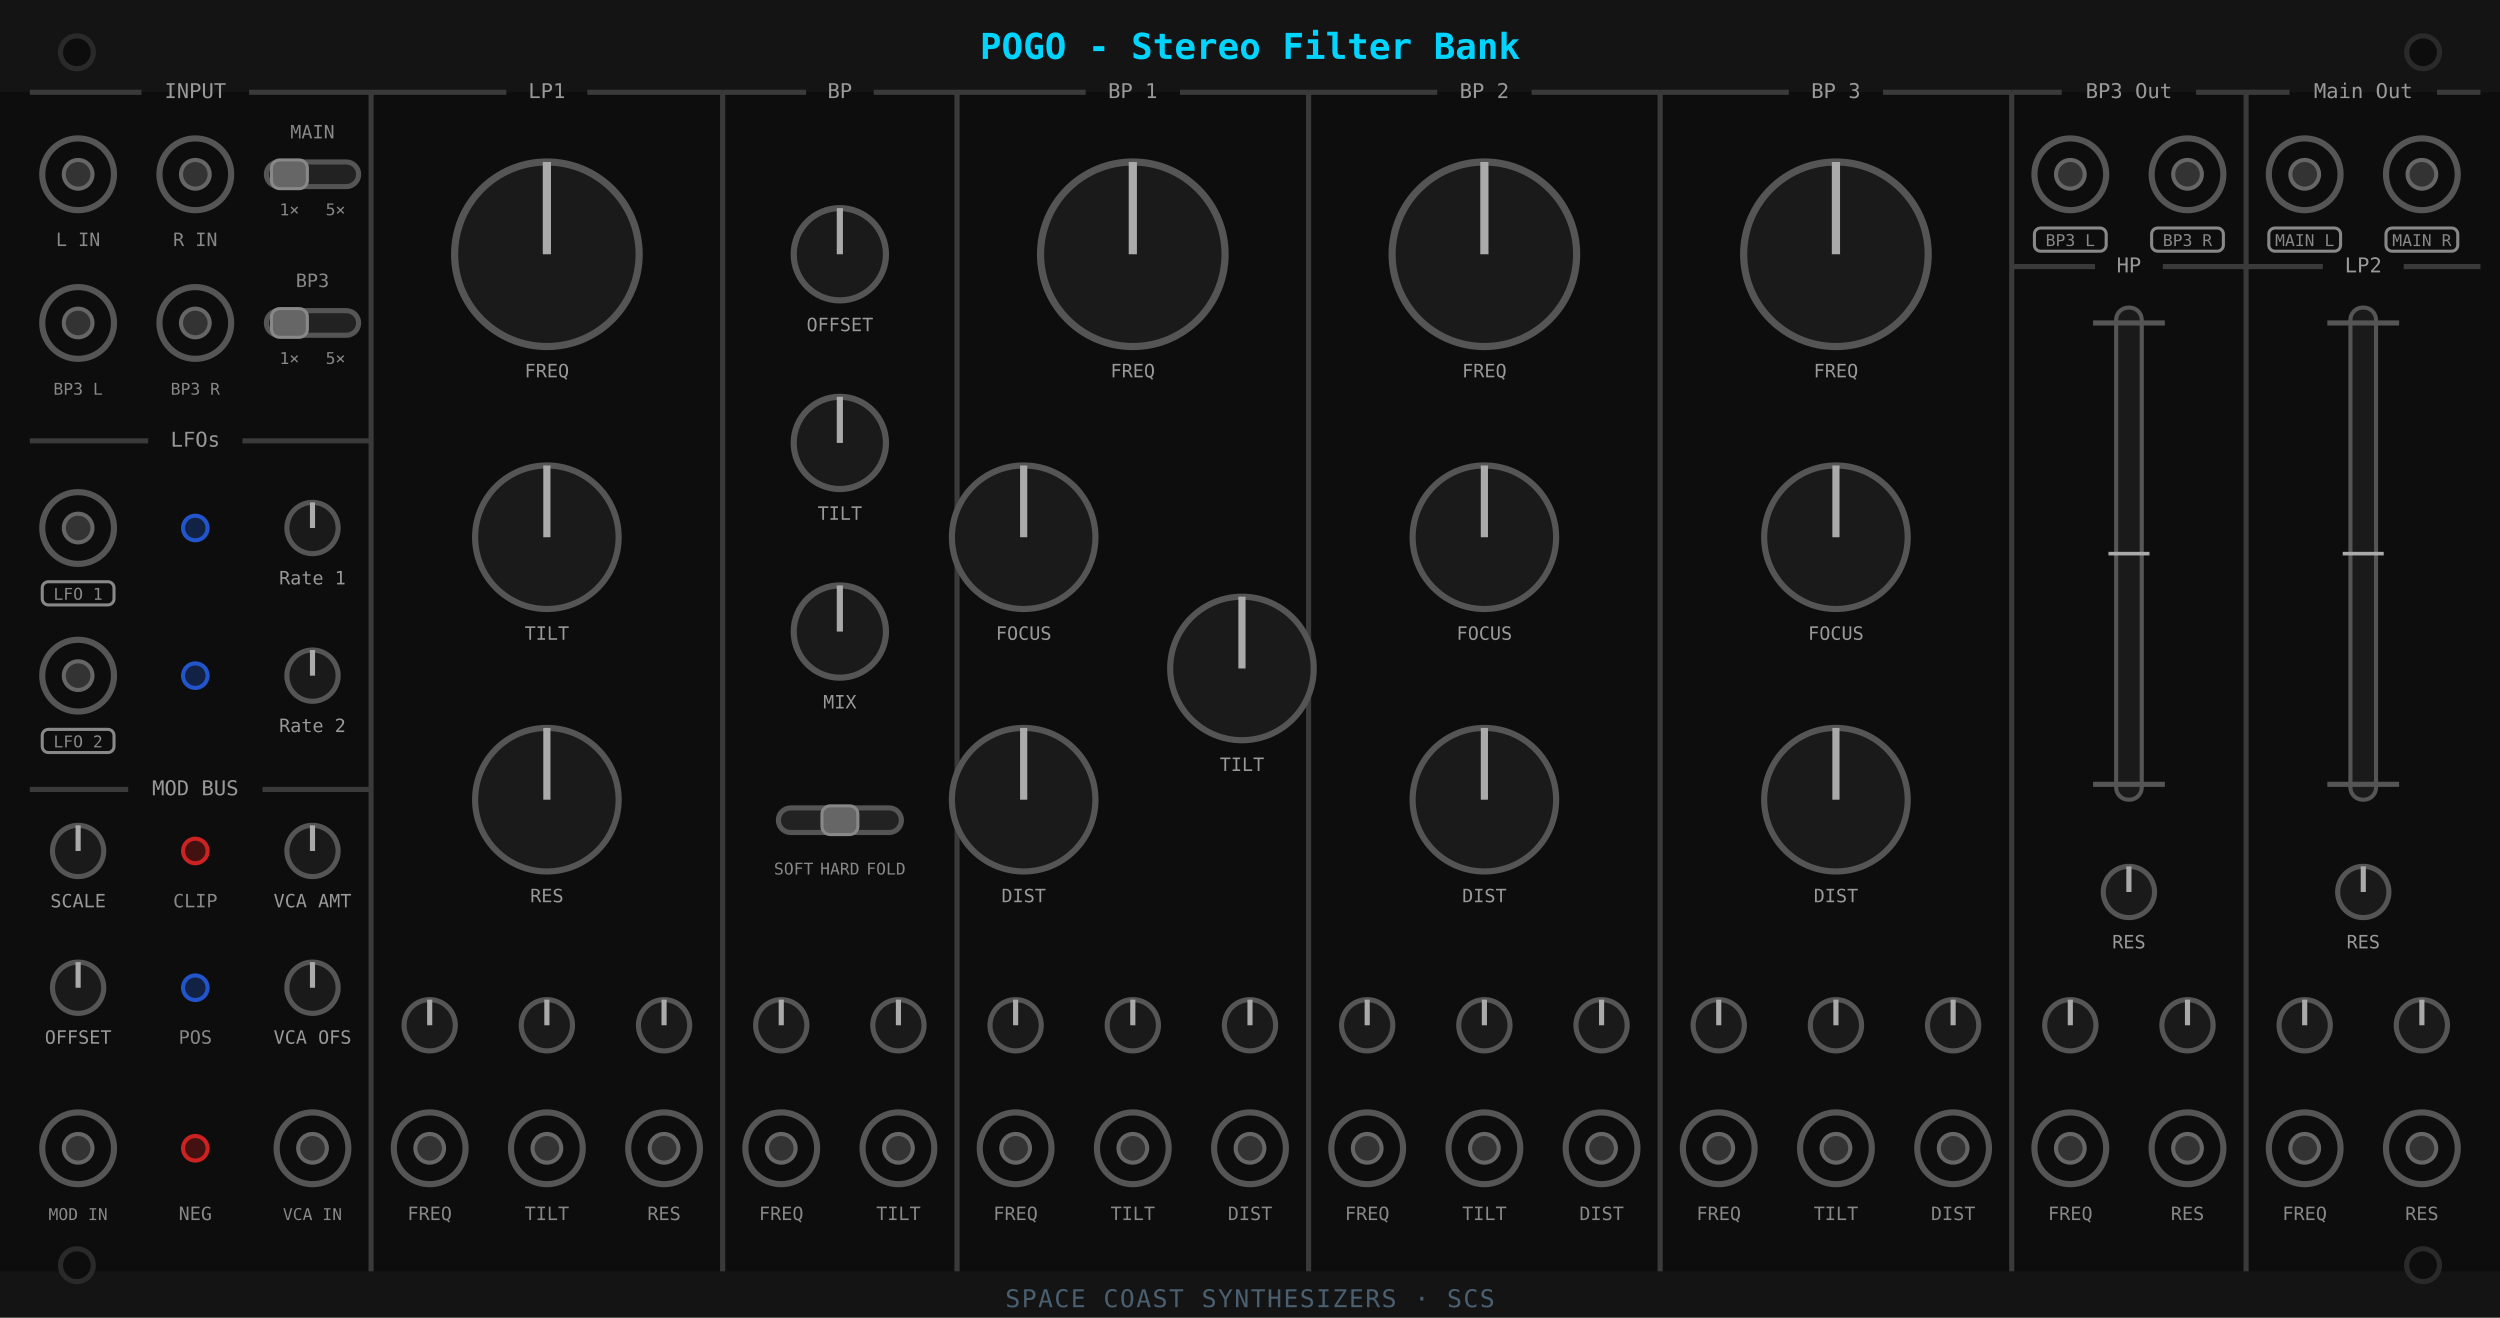
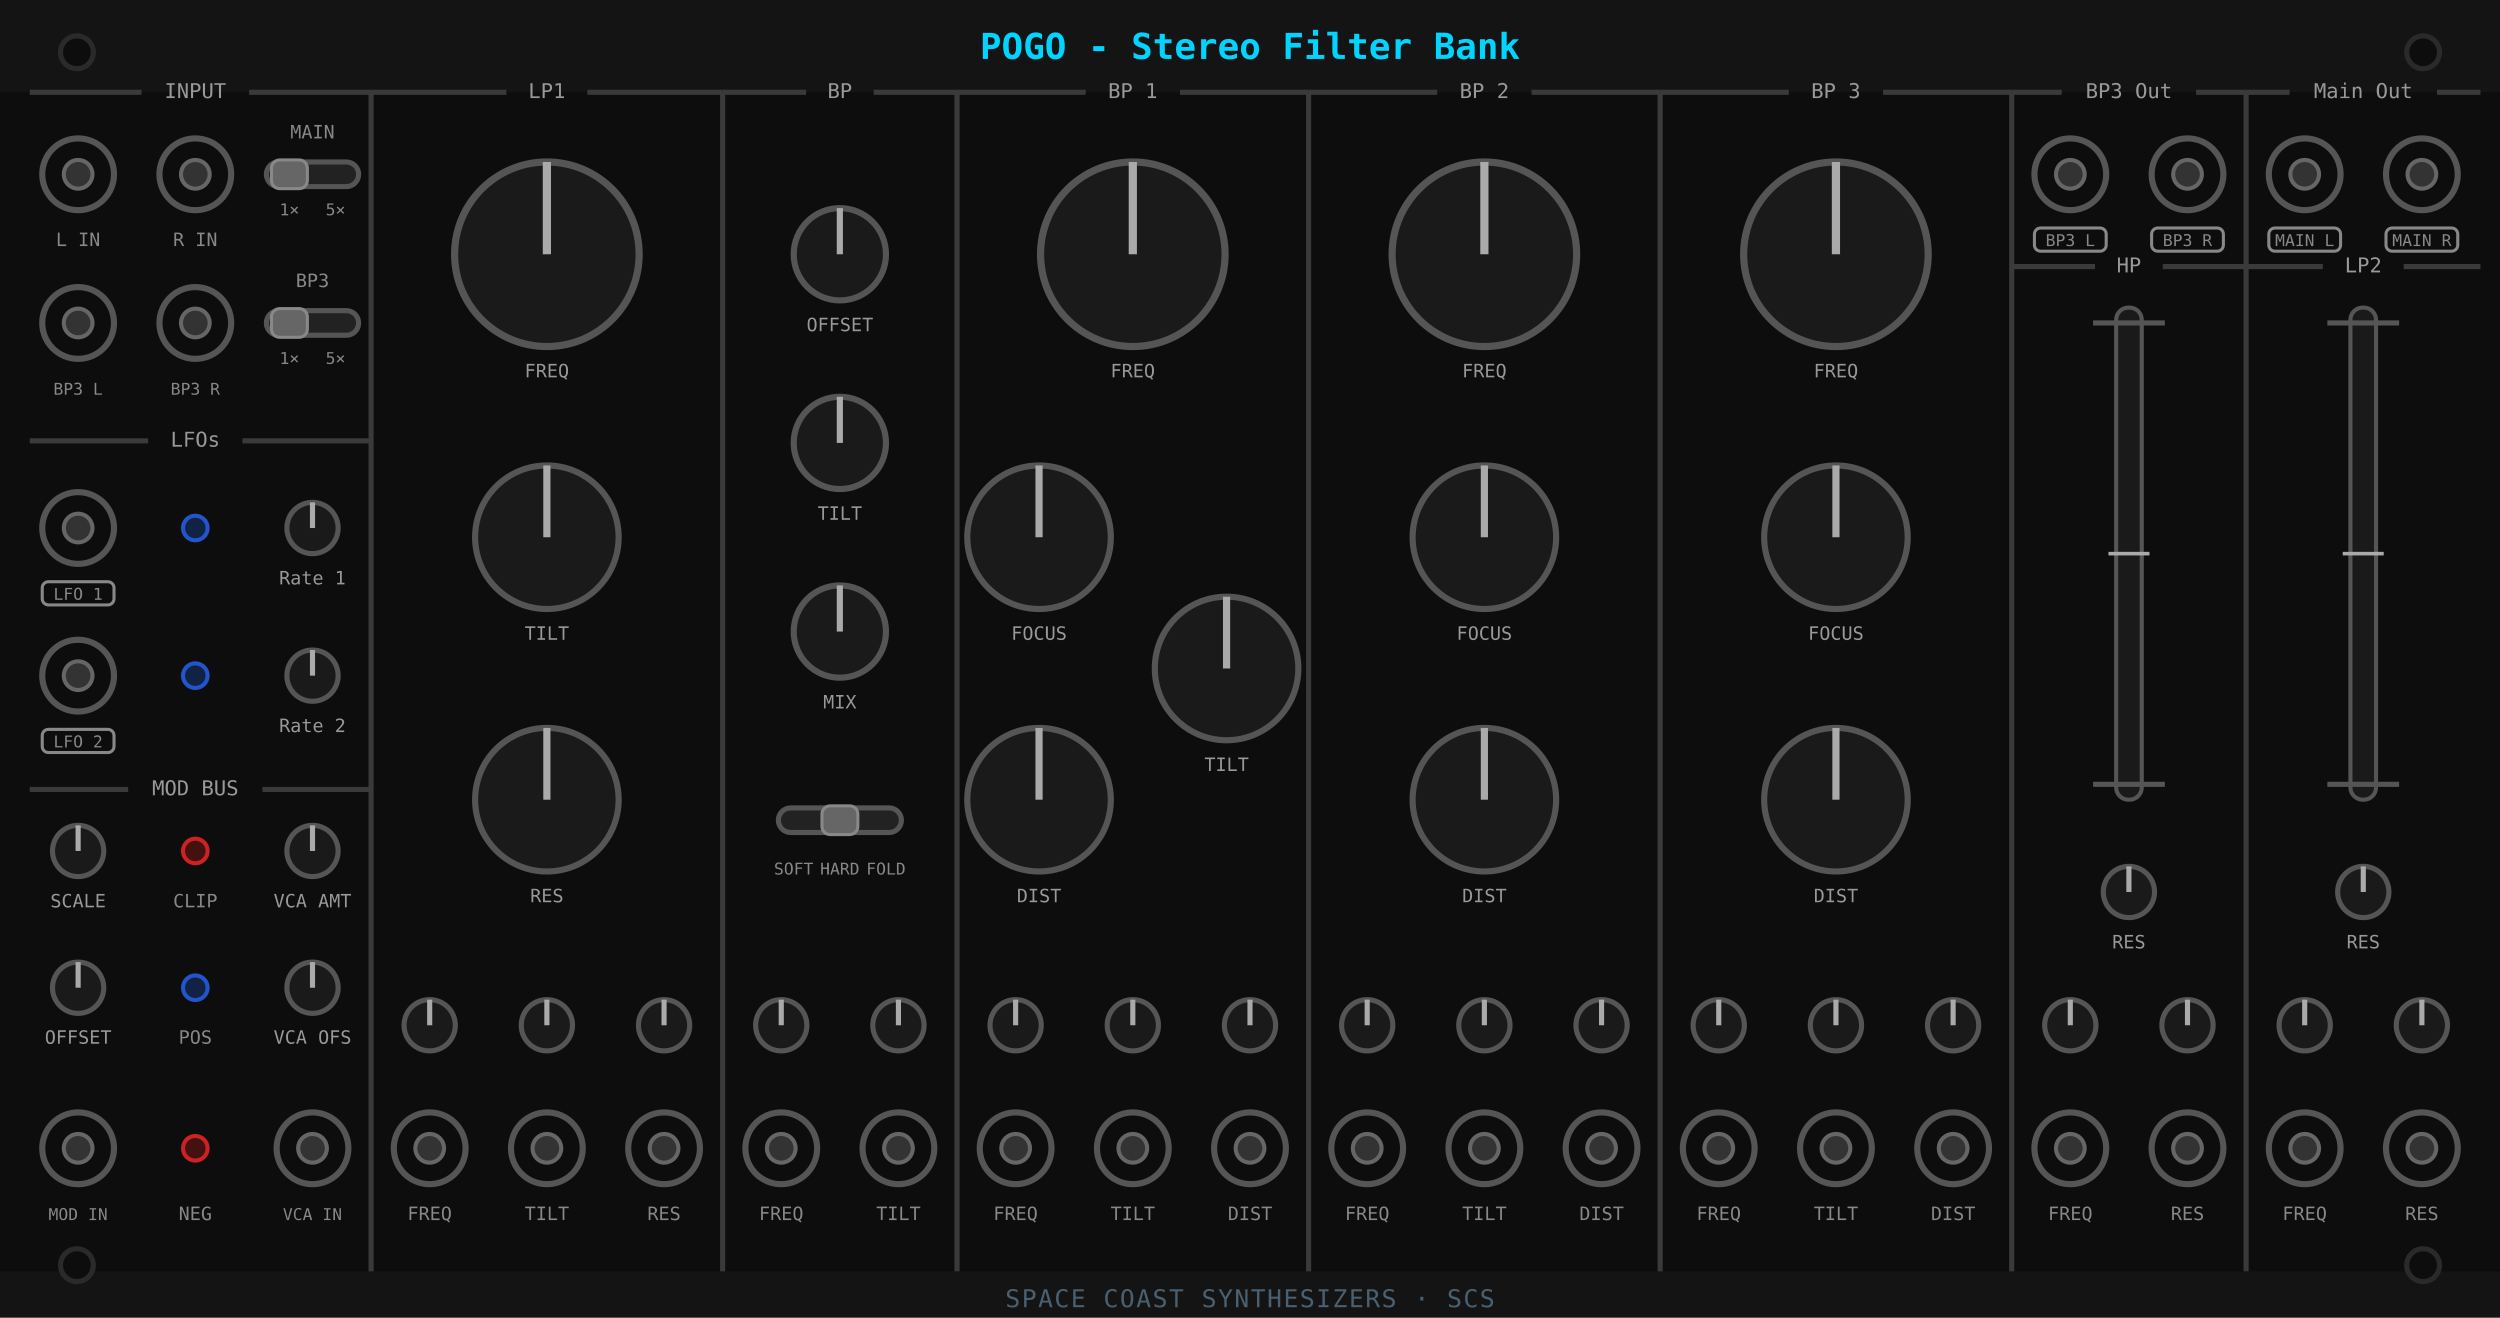
<svg xmlns="http://www.w3.org/2000/svg" width="243.84mm" height="128.5mm" viewBox="0 0 243.84 128.5">
  <rect x="0" y="0" width="243.84" height="128.5" fill="#0d0d0d" />
  <rect x="0" y="0" width="243.84" height="9.0" fill="#141414" />
  <rect x="0" y="124.0" width="243.84" height="4.5" fill="#141414" />
  <circle cx="7.5" cy="5.1" r="1.6" fill="#0d0d0d" stroke="#2a2a2a" stroke-width="0.5" />
  <circle cx="236.34" cy="5.1" r="1.6" fill="#0d0d0d" stroke="#2a2a2a" stroke-width="0.5" />
  <circle cx="7.5" cy="123.4" r="1.6" fill="#0d0d0d" stroke="#2a2a2a" stroke-width="0.5" />
  <circle cx="236.34" cy="123.4" r="1.6" fill="#0d0d0d" stroke="#2a2a2a" stroke-width="0.5" />
  <text x="121.92" y="5.75" fill="#00d4ff" font-family="monospace" font-size="3.5" font-weight="bold" text-anchor="middle">POGO - Stereo Filter Bank</text>
  <text x="121.92" y="127.5" fill="#4a6070" font-family="monospace" font-size="2.4" text-anchor="middle" letter-spacing="0.15">SPACE COAST SYNTHESIZERS  ·  SCS</text>
  <line x1="36.195" y1="9.0" x2="36.195" y2="124.0" stroke="#3a3a3a" stroke-width="0.5" />
  <line x1="70.485" y1="9.0" x2="70.485" y2="124.0" stroke="#3a3a3a" stroke-width="0.5" />
  <line x1="93.345" y1="9.0" x2="93.345" y2="124.0" stroke="#3a3a3a" stroke-width="0.5" />
  <line x1="127.635" y1="9.0" x2="127.635" y2="124.0" stroke="#3a3a3a" stroke-width="0.5" />
  <line x1="161.925" y1="9.0" x2="161.925" y2="124.0" stroke="#3a3a3a" stroke-width="0.5" />
  <line x1="196.215" y1="9.0" x2="196.215" y2="124.0" stroke="#3a3a3a" stroke-width="0.5" />
  <line x1="219.075" y1="9.0" x2="219.075" y2="124.0" stroke="#3a3a3a" stroke-width="0.5" />
  <line x1="2.905" y1="9.0" x2="13.80" y2="9.0" stroke="#3a3a3a" stroke-width="0.5" />
  <line x1="24.30" y1="9.0" x2="36.195" y2="9.0" stroke="#3a3a3a" stroke-width="0.5" />
  <text x="19.05" y="9.0" fill="#999" font-family="monospace" font-size="2.0" text-anchor="middle" dominant-baseline="middle">INPUT</text>
  <line x1="2.905" y1="43.0" x2="14.45" y2="43.0" stroke="#3a3a3a" stroke-width="0.5" />
  <line x1="23.65" y1="43.0" x2="36.195" y2="43.0" stroke="#3a3a3a" stroke-width="0.5" />
  <text x="19.05" y="43.0" fill="#999" font-family="monospace" font-size="2.0" text-anchor="middle" dominant-baseline="middle">LFOs</text>
  <line x1="2.905" y1="77.0" x2="12.50" y2="77.0" stroke="#3a3a3a" stroke-width="0.5" />
  <line x1="25.60" y1="77.0" x2="36.195" y2="77.0" stroke="#3a3a3a" stroke-width="0.5" />
  <text x="19.05" y="77.0" fill="#999" font-family="monospace" font-size="2.0" text-anchor="middle" dominant-baseline="middle">MOD BUS</text>
  <line x1="36.195" y1="9.0" x2="49.39" y2="9.0" stroke="#3a3a3a" stroke-width="0.5" />
  <line x1="57.29" y1="9.0" x2="70.485" y2="9.0" stroke="#3a3a3a" stroke-width="0.5" />
  <text x="53.34" y="9.0" fill="#999" font-family="monospace" font-size="2.0" text-anchor="middle" dominant-baseline="middle">LP1</text>
  <line x1="70.485" y1="9.0" x2="78.62" y2="9.0" stroke="#3a3a3a" stroke-width="0.5" />
  <line x1="85.22" y1="9.0" x2="93.345" y2="9.0" stroke="#3a3a3a" stroke-width="0.5" />
  <text x="81.915" y="9.0" fill="#999" font-family="monospace" font-size="2.0" text-anchor="middle" dominant-baseline="middle">BP</text>
  <line x1="93.345" y1="9.0" x2="105.89" y2="9.0" stroke="#3a3a3a" stroke-width="0.5" />
  <line x1="115.09" y1="9.0" x2="127.635" y2="9.0" stroke="#3a3a3a" stroke-width="0.5" />
  <text x="110.49" y="9.0" fill="#999" font-family="monospace" font-size="2.0" text-anchor="middle" dominant-baseline="middle">BP 1</text>
  <line x1="127.635" y1="9.0" x2="140.18" y2="9.0" stroke="#3a3a3a" stroke-width="0.5" />
  <line x1="149.38" y1="9.0" x2="161.925" y2="9.0" stroke="#3a3a3a" stroke-width="0.5" />
  <text x="144.78" y="9.0" fill="#999" font-family="monospace" font-size="2.0" text-anchor="middle" dominant-baseline="middle">BP 2</text>
  <line x1="161.925" y1="9.0" x2="174.47" y2="9.0" stroke="#3a3a3a" stroke-width="0.5" />
  <line x1="183.67" y1="9.0" x2="196.215" y2="9.0" stroke="#3a3a3a" stroke-width="0.5" />
  <text x="179.07" y="9.0" fill="#999" font-family="monospace" font-size="2.0" text-anchor="middle" dominant-baseline="middle">BP 3</text>
  <line x1="196.215" y1="9.0" x2="201.09" y2="9.0" stroke="#3a3a3a" stroke-width="0.5" />
  <line x1="214.20" y1="9.0" x2="219.075" y2="9.0" stroke="#3a3a3a" stroke-width="0.5" />
  <text x="207.645" y="9.0" fill="#999" font-family="monospace" font-size="2.0" text-anchor="middle" dominant-baseline="middle">BP3 Out</text>
  <line x1="196.215" y1="26.0" x2="204.34" y2="26.0" stroke="#3a3a3a" stroke-width="0.5" />
  <line x1="210.95" y1="26.0" x2="219.075" y2="26.0" stroke="#3a3a3a" stroke-width="0.5" />
  <text x="207.645" y="26.0" fill="#999" font-family="monospace" font-size="2.0" text-anchor="middle" dominant-baseline="middle">HP</text>
  <line x1="219.075" y1="9.0" x2="223.31" y2="9.0" stroke="#3a3a3a" stroke-width="0.5" />
  <line x1="237.70" y1="9.0" x2="241.935" y2="9.0" stroke="#3a3a3a" stroke-width="0.5" />
  <text x="230.505" y="9.0" fill="#999" font-family="monospace" font-size="2.0" text-anchor="middle" dominant-baseline="middle">Main Out</text>
  <line x1="219.075" y1="26.0" x2="226.56" y2="26.0" stroke="#3a3a3a" stroke-width="0.5" />
  <line x1="234.45" y1="26.0" x2="241.935" y2="26.0" stroke="#3a3a3a" stroke-width="0.5" />
  <text x="230.505" y="26.0" fill="#999" font-family="monospace" font-size="2.0" text-anchor="middle" dominant-baseline="middle">LP2</text>
  <circle cx="7.62" cy="17.0" r="3.5" fill="none" stroke="#555" stroke-width="0.6" />
  <circle cx="7.62" cy="17.0" r="1.4" fill="#333" stroke="#666" stroke-width="0.4" />
  <text x="7.62" y="24.0" fill="#888" font-family="monospace" font-size="1.8" text-anchor="middle">L IN</text>
  <circle cx="19.05" cy="17.0" r="3.5" fill="none" stroke="#555" stroke-width="0.6" />
  <circle cx="19.05" cy="17.0" r="1.4" fill="#333" stroke="#666" stroke-width="0.4" />
  <text x="19.05" y="24.0" fill="#888" font-family="monospace" font-size="1.8" text-anchor="middle">R IN</text>
  <text x="30.48" y="13.5" fill="#888" font-family="monospace" font-size="1.8" text-anchor="middle">MAIN</text>
  <rect x="25.98" y="15.80" width="9" height="2.4" rx="1.2" fill="#222" stroke="#555" stroke-width="0.5" />
  <rect x="26.48" y="15.60" width="3.5" height="2.8" rx="0.8" fill="#666" stroke="#888" stroke-width="0.3" />
  <text x="28.23" y="21.0" fill="#888" font-family="monospace" font-size="1.6" text-anchor="middle">1×</text>
  <text x="32.73" y="21.0" fill="#888" font-family="monospace" font-size="1.6" text-anchor="middle">5×</text>
  <circle cx="7.62" cy="31.5" r="3.5" fill="none" stroke="#555" stroke-width="0.6" />
  <circle cx="7.62" cy="31.5" r="1.4" fill="#333" stroke="#666" stroke-width="0.4" />
  <text x="7.62" y="38.5" fill="#888" font-family="monospace" font-size="1.6" text-anchor="middle">BP3 L</text>
  <circle cx="19.05" cy="31.5" r="3.5" fill="none" stroke="#555" stroke-width="0.6" />
  <circle cx="19.05" cy="31.5" r="1.4" fill="#333" stroke="#666" stroke-width="0.4" />
  <text x="19.05" y="38.5" fill="#888" font-family="monospace" font-size="1.6" text-anchor="middle">BP3 R</text>
  <text x="30.48" y="28.0" fill="#888" font-family="monospace" font-size="1.8" text-anchor="middle">BP3</text>
  <rect x="25.98" y="30.30" width="9" height="2.4" rx="1.2" fill="#222" stroke="#555" stroke-width="0.5" />
  <rect x="26.48" y="30.10" width="3.5" height="2.8" rx="0.8" fill="#666" stroke="#888" stroke-width="0.3" />
  <text x="28.23" y="35.5" fill="#888" font-family="monospace" font-size="1.6" text-anchor="middle">1×</text>
  <text x="32.73" y="35.5" fill="#888" font-family="monospace" font-size="1.6" text-anchor="middle">5×</text>
  <circle cx="7.62" cy="51.5" r="3.5" fill="none" stroke="#555" stroke-width="0.6" />
  <circle cx="7.62" cy="51.5" r="1.4" fill="#333" stroke="#666" stroke-width="0.4" />
  <rect x="4.12" y="56.74" width="7.0" height="2.26" rx="0.6" fill="none" stroke="#888" stroke-width="0.3" />
  <text x="7.62" y="58.5" fill="#888" font-family="monospace" font-size="1.6" text-anchor="middle">LFO 1</text>
  <circle cx="19.05" cy="51.5" r="1.2" fill="#112244" stroke="#2255cc" stroke-width="0.4" />
  <circle cx="30.48" cy="51.5" r="2.5" fill="#1a1a1a" stroke="#555" stroke-width="0.5" />
  <line x1="30.48" y1="51.5" x2="30.48" y2="49.0" stroke="#aaa" stroke-width="0.5" />
  <text x="30.48" y="57.0" fill="#999" font-family="monospace" font-size="1.8" text-anchor="middle">Rate 1</text>
  <circle cx="7.62" cy="65.9" r="3.5" fill="none" stroke="#555" stroke-width="0.6" />
  <circle cx="7.62" cy="65.9" r="1.4" fill="#333" stroke="#666" stroke-width="0.4" />
  <rect x="4.12" y="71.14" width="7.0" height="2.26" rx="0.6" fill="none" stroke="#888" stroke-width="0.3" />
  <text x="7.62" y="72.9" fill="#888" font-family="monospace" font-size="1.6" text-anchor="middle">LFO 2</text>
  <circle cx="19.05" cy="65.9" r="1.2" fill="#112244" stroke="#2255cc" stroke-width="0.4" />
  <circle cx="30.48" cy="65.9" r="2.5" fill="#1a1a1a" stroke="#555" stroke-width="0.5" />
  <line x1="30.48" y1="65.9" x2="30.48" y2="63.4" stroke="#aaa" stroke-width="0.5" />
  <text x="30.48" y="71.4" fill="#999" font-family="monospace" font-size="1.8" text-anchor="middle">Rate 2</text>
  <circle cx="7.62" cy="83.0" r="2.5" fill="#1a1a1a" stroke="#555" stroke-width="0.5" />
  <line x1="7.62" y1="83.0" x2="7.62" y2="80.5" stroke="#aaa" stroke-width="0.5" />
  <text x="7.62" y="88.5" fill="#999" font-family="monospace" font-size="1.8" text-anchor="middle">SCALE</text>
  <circle cx="30.48" cy="83.0" r="2.5" fill="#1a1a1a" stroke="#555" stroke-width="0.5" />
  <line x1="30.48" y1="83.0" x2="30.48" y2="80.5" stroke="#aaa" stroke-width="0.5" />
  <text x="30.48" y="88.5" fill="#999" font-family="monospace" font-size="1.8" text-anchor="middle">VCA AMT</text>
  <circle cx="19.05" cy="83.0" r="1.2" fill="#441111" stroke="#cc2222" stroke-width="0.4" />
  <text x="19.05" y="88.5" fill="#888" font-family="monospace" font-size="1.8" text-anchor="middle">CLIP</text>
  <circle cx="7.62" cy="96.34" r="2.5" fill="#1a1a1a" stroke="#555" stroke-width="0.5" />
  <line x1="7.62" y1="96.34" x2="7.62" y2="93.84" stroke="#aaa" stroke-width="0.5" />
  <text x="7.62" y="101.8" fill="#999" font-family="monospace" font-size="1.8" text-anchor="middle">OFFSET</text>
  <circle cx="30.48" cy="96.34" r="2.5" fill="#1a1a1a" stroke="#555" stroke-width="0.5" />
  <line x1="30.48" y1="96.34" x2="30.48" y2="93.84" stroke="#aaa" stroke-width="0.5" />
  <text x="30.48" y="101.8" fill="#999" font-family="monospace" font-size="1.8" text-anchor="middle">VCA OFS</text>
  <circle cx="19.05" cy="96.34" r="1.2" fill="#112244" stroke="#2255cc" stroke-width="0.4" />
  <text x="19.05" y="101.8" fill="#888" font-family="monospace" font-size="1.8" text-anchor="middle">POS</text>
  <circle cx="7.62" cy="112.0" r="3.5" fill="none" stroke="#555" stroke-width="0.6" />
  <circle cx="7.62" cy="112.0" r="1.4" fill="#333" stroke="#666" stroke-width="0.4" />
  <text x="7.62" y="119.0" fill="#888" font-family="monospace" font-size="1.6" text-anchor="middle">MOD IN</text>
  <circle cx="19.05" cy="112.0" r="1.2" fill="#441111" stroke="#cc2222" stroke-width="0.4" />
  <text x="19.05" y="119.0" fill="#888" font-family="monospace" font-size="1.8" text-anchor="middle">NEG</text>
  <circle cx="30.48" cy="112.0" r="3.5" fill="none" stroke="#555" stroke-width="0.6" />
  <circle cx="30.48" cy="112.0" r="1.4" fill="#333" stroke="#666" stroke-width="0.4" />
  <text x="30.48" y="119.0" fill="#888" font-family="monospace" font-size="1.6" text-anchor="middle">VCA IN</text>
  <circle cx="53.34" cy="24.8" r="9.0" fill="#1a1a1a" stroke="#555" stroke-width="0.7" />
  <line x1="53.34" y1="24.8" x2="53.34" y2="15.8" stroke="#aaa" stroke-width="0.8" />
  <text x="53.34" y="36.8" fill="#999" font-family="monospace" font-size="1.8" text-anchor="middle">FREQ</text>
  <circle cx="53.34" cy="52.4" r="7.0" fill="#1a1a1a" stroke="#555" stroke-width="0.6" />
  <line x1="53.34" y1="52.4" x2="53.34" y2="45.4" stroke="#aaa" stroke-width="0.7" />
  <text x="53.34" y="62.4" fill="#999" font-family="monospace" font-size="1.8" text-anchor="middle">TILT</text>
  <circle cx="53.34" cy="78.0" r="7.0" fill="#1a1a1a" stroke="#555" stroke-width="0.6" />
  <line x1="53.34" y1="78.0" x2="53.34" y2="71.0" stroke="#aaa" stroke-width="0.7" />
  <text x="53.34" y="88.0" fill="#999" font-family="monospace" font-size="1.8" text-anchor="middle">RES</text>
  <circle cx="41.91" cy="100.0" r="2.5" fill="#1a1a1a" stroke="#555" stroke-width="0.5" />
  <line x1="41.91" y1="100.0" x2="41.91" y2="97.5" stroke="#aaa" stroke-width="0.5" />
  <text x="41.91" y="105.5" fill="#999" font-family="monospace" font-size="1.8" text-anchor="middle" />
  <circle cx="53.34" cy="100.0" r="2.5" fill="#1a1a1a" stroke="#555" stroke-width="0.5" />
  <line x1="53.34" y1="100.0" x2="53.34" y2="97.5" stroke="#aaa" stroke-width="0.5" />
  <text x="53.34" y="105.5" fill="#999" font-family="monospace" font-size="1.8" text-anchor="middle" />
  <circle cx="64.77" cy="100.0" r="2.5" fill="#1a1a1a" stroke="#555" stroke-width="0.5" />
  <line x1="64.77" y1="100.0" x2="64.77" y2="97.5" stroke="#aaa" stroke-width="0.5" />
  <text x="64.77" y="105.5" fill="#999" font-family="monospace" font-size="1.8" text-anchor="middle" />
  <circle cx="41.91" cy="112.0" r="3.5" fill="none" stroke="#555" stroke-width="0.6" />
  <circle cx="41.91" cy="112.0" r="1.4" fill="#333" stroke="#666" stroke-width="0.4" />
  <text x="41.91" y="119.0" fill="#888" font-family="monospace" font-size="1.8" text-anchor="middle">FREQ</text>
  <circle cx="53.34" cy="112.0" r="3.5" fill="none" stroke="#555" stroke-width="0.6" />
  <circle cx="53.34" cy="112.0" r="1.4" fill="#333" stroke="#666" stroke-width="0.4" />
  <text x="53.34" y="119.0" fill="#888" font-family="monospace" font-size="1.8" text-anchor="middle">TILT</text>
  <circle cx="64.77" cy="112.0" r="3.5" fill="none" stroke="#555" stroke-width="0.6" />
  <circle cx="64.77" cy="112.0" r="1.4" fill="#333" stroke="#666" stroke-width="0.4" />
  <text x="64.77" y="119.0" fill="#888" font-family="monospace" font-size="1.8" text-anchor="middle">RES</text>
  <circle cx="81.915" cy="24.8" r="4.5" fill="#1a1a1a" stroke="#555" stroke-width="0.6" />
  <line x1="81.915" y1="24.8" x2="81.915" y2="20.3" stroke="#aaa" stroke-width="0.6" />
  <text x="81.915" y="32.3" fill="#999" font-family="monospace" font-size="1.8" text-anchor="middle">OFFSET</text>
  <circle cx="81.915" cy="43.2" r="4.5" fill="#1a1a1a" stroke="#555" stroke-width="0.6" />
  <line x1="81.915" y1="43.2" x2="81.915" y2="38.7" stroke="#aaa" stroke-width="0.6" />
  <text x="81.915" y="50.7" fill="#999" font-family="monospace" font-size="1.8" text-anchor="middle">TILT</text>
  <circle cx="81.915" cy="61.6" r="4.5" fill="#1a1a1a" stroke="#555" stroke-width="0.6" />
  <line x1="81.915" y1="61.6" x2="81.915" y2="57.1" stroke="#aaa" stroke-width="0.6" />
  <text x="81.915" y="69.1" fill="#999" font-family="monospace" font-size="1.8" text-anchor="middle">MIX</text>
  <rect x="75.92" y="78.80" width="12" height="2.4" rx="1.2" fill="#222" stroke="#555" stroke-width="0.5" />
  <rect x="80.17" y="78.60" width="3.5" height="2.8" rx="0.8" fill="#666" stroke="#888" stroke-width="0.3" />
  <text x="77.415" y="85.3" fill="#888" font-family="monospace" font-size="1.6" text-anchor="middle">SOFT</text>
  <text x="81.915" y="85.3" fill="#888" font-family="monospace" font-size="1.6" text-anchor="middle">HARD</text>
  <text x="86.415" y="85.3" fill="#888" font-family="monospace" font-size="1.6" text-anchor="middle">FOLD</text>
  <text x="81.915" y="88.8" fill="#999" font-family="monospace" font-size="1.8" text-anchor="middle" />
  <circle cx="76.2" cy="100.0" r="2.5" fill="#1a1a1a" stroke="#555" stroke-width="0.5" />
  <line x1="76.2" y1="100.0" x2="76.2" y2="97.5" stroke="#aaa" stroke-width="0.5" />
  <text x="76.2" y="105.5" fill="#999" font-family="monospace" font-size="1.8" text-anchor="middle" />
  <circle cx="87.63" cy="100.0" r="2.5" fill="#1a1a1a" stroke="#555" stroke-width="0.5" />
  <line x1="87.63" y1="100.0" x2="87.63" y2="97.5" stroke="#aaa" stroke-width="0.5" />
  <text x="87.63" y="105.5" fill="#999" font-family="monospace" font-size="1.8" text-anchor="middle" />
  <circle cx="76.2" cy="112.0" r="3.5" fill="none" stroke="#555" stroke-width="0.6" />
  <circle cx="76.2" cy="112.0" r="1.4" fill="#333" stroke="#666" stroke-width="0.4" />
  <text x="76.2" y="119.0" fill="#888" font-family="monospace" font-size="1.8" text-anchor="middle">FREQ</text>
  <circle cx="87.63" cy="112.0" r="3.5" fill="none" stroke="#555" stroke-width="0.6" />
  <circle cx="87.63" cy="112.0" r="1.4" fill="#333" stroke="#666" stroke-width="0.4" />
  <text x="87.63" y="119.0" fill="#888" font-family="monospace" font-size="1.8" text-anchor="middle">TILT</text>
  <circle cx="110.49" cy="24.8" r="9.0" fill="#1a1a1a" stroke="#555" stroke-width="0.7" />
  <line x1="110.49" y1="24.8" x2="110.49" y2="15.8" stroke="#aaa" stroke-width="0.8" />
  <text x="110.49" y="36.8" fill="#999" font-family="monospace" font-size="1.8" text-anchor="middle">FREQ</text>
-   <circle cx="99.845" cy="52.4" r="7.0" fill="#1a1a1a" stroke="#555" stroke-width="0.6" />
-   <line x1="99.845" y1="52.4" x2="99.845" y2="45.4" stroke="#aaa" stroke-width="0.7" />
-   <text x="99.845" y="62.4" fill="#999" font-family="monospace" font-size="1.8" text-anchor="middle">FOCUS</text>
-   <circle cx="121.135" cy="65.2" r="7.0" fill="#1a1a1a" stroke="#555" stroke-width="0.6" />
-   <line x1="121.135" y1="65.2" x2="121.135" y2="58.2" stroke="#aaa" stroke-width="0.7" />
-   <text x="121.135" y="75.2" fill="#999" font-family="monospace" font-size="1.8" text-anchor="middle">TILT</text>
-   <circle cx="99.845" cy="78.0" r="7.0" fill="#1a1a1a" stroke="#555" stroke-width="0.6" />
-   <line x1="99.845" y1="78.0" x2="99.845" y2="71.0" stroke="#aaa" stroke-width="0.7" />
-   <text x="99.845" y="88.0" fill="#999" font-family="monospace" font-size="1.8" text-anchor="middle">DIST</text>
+   <circle cx="101.345" cy="52.4" r="7.0" fill="#1a1a1a" stroke="#555" stroke-width="0.6" />
+   <line x1="101.345" y1="52.4" x2="101.345" y2="45.4" stroke="#aaa" stroke-width="0.7" />
+   <text x="101.345" y="62.4" fill="#999" font-family="monospace" font-size="1.8" text-anchor="middle">FOCUS</text>
+   <circle cx="119.635" cy="65.2" r="7.0" fill="#1a1a1a" stroke="#555" stroke-width="0.6" />
+   <line x1="119.635" y1="65.2" x2="119.635" y2="58.2" stroke="#aaa" stroke-width="0.7" />
+   <text x="119.635" y="75.2" fill="#999" font-family="monospace" font-size="1.8" text-anchor="middle">TILT</text>
+   <circle cx="101.345" cy="78.0" r="7.0" fill="#1a1a1a" stroke="#555" stroke-width="0.6" />
+   <line x1="101.345" y1="78.0" x2="101.345" y2="71.0" stroke="#aaa" stroke-width="0.7" />
+   <text x="101.345" y="88.0" fill="#999" font-family="monospace" font-size="1.8" text-anchor="middle">DIST</text>
  <circle cx="99.06" cy="100.0" r="2.5" fill="#1a1a1a" stroke="#555" stroke-width="0.5" />
  <line x1="99.06" y1="100.0" x2="99.06" y2="97.5" stroke="#aaa" stroke-width="0.5" />
  <text x="99.06" y="105.5" fill="#999" font-family="monospace" font-size="1.8" text-anchor="middle" />
  <circle cx="110.49" cy="100.0" r="2.5" fill="#1a1a1a" stroke="#555" stroke-width="0.5" />
  <line x1="110.49" y1="100.0" x2="110.49" y2="97.5" stroke="#aaa" stroke-width="0.5" />
  <text x="110.49" y="105.5" fill="#999" font-family="monospace" font-size="1.8" text-anchor="middle" />
  <circle cx="121.92" cy="100.0" r="2.5" fill="#1a1a1a" stroke="#555" stroke-width="0.5" />
  <line x1="121.92" y1="100.0" x2="121.92" y2="97.5" stroke="#aaa" stroke-width="0.5" />
  <text x="121.92" y="105.5" fill="#999" font-family="monospace" font-size="1.8" text-anchor="middle" />
  <circle cx="99.06" cy="112.0" r="3.5" fill="none" stroke="#555" stroke-width="0.6" />
  <circle cx="99.06" cy="112.0" r="1.4" fill="#333" stroke="#666" stroke-width="0.4" />
  <text x="99.06" y="119.0" fill="#888" font-family="monospace" font-size="1.8" text-anchor="middle">FREQ</text>
  <circle cx="110.49" cy="112.0" r="3.5" fill="none" stroke="#555" stroke-width="0.6" />
  <circle cx="110.49" cy="112.0" r="1.4" fill="#333" stroke="#666" stroke-width="0.4" />
  <text x="110.49" y="119.0" fill="#888" font-family="monospace" font-size="1.8" text-anchor="middle">TILT</text>
  <circle cx="121.92" cy="112.0" r="3.5" fill="none" stroke="#555" stroke-width="0.6" />
  <circle cx="121.92" cy="112.0" r="1.4" fill="#333" stroke="#666" stroke-width="0.4" />
  <text x="121.92" y="119.0" fill="#888" font-family="monospace" font-size="1.8" text-anchor="middle">DIST</text>
  <circle cx="144.78" cy="24.8" r="9.0" fill="#1a1a1a" stroke="#555" stroke-width="0.7" />
  <line x1="144.78" y1="24.8" x2="144.78" y2="15.8" stroke="#aaa" stroke-width="0.8" />
  <text x="144.78" y="36.8" fill="#999" font-family="monospace" font-size="1.8" text-anchor="middle">FREQ</text>
  <circle cx="144.78" cy="52.4" r="7.0" fill="#1a1a1a" stroke="#555" stroke-width="0.6" />
  <line x1="144.78" y1="52.4" x2="144.78" y2="45.4" stroke="#aaa" stroke-width="0.7" />
  <text x="144.78" y="62.4" fill="#999" font-family="monospace" font-size="1.8" text-anchor="middle">FOCUS</text>
  <circle cx="144.78" cy="78.0" r="7.0" fill="#1a1a1a" stroke="#555" stroke-width="0.6" />
  <line x1="144.78" y1="78.0" x2="144.78" y2="71.0" stroke="#aaa" stroke-width="0.7" />
  <text x="144.78" y="88.0" fill="#999" font-family="monospace" font-size="1.8" text-anchor="middle">DIST</text>
  <circle cx="133.35" cy="100.0" r="2.5" fill="#1a1a1a" stroke="#555" stroke-width="0.5" />
  <line x1="133.35" y1="100.0" x2="133.35" y2="97.5" stroke="#aaa" stroke-width="0.5" />
  <text x="133.35" y="105.5" fill="#999" font-family="monospace" font-size="1.8" text-anchor="middle" />
  <circle cx="144.78" cy="100.0" r="2.5" fill="#1a1a1a" stroke="#555" stroke-width="0.5" />
  <line x1="144.78" y1="100.0" x2="144.78" y2="97.5" stroke="#aaa" stroke-width="0.5" />
  <text x="144.78" y="105.5" fill="#999" font-family="monospace" font-size="1.8" text-anchor="middle" />
  <circle cx="156.21" cy="100.0" r="2.5" fill="#1a1a1a" stroke="#555" stroke-width="0.5" />
  <line x1="156.21" y1="100.0" x2="156.21" y2="97.5" stroke="#aaa" stroke-width="0.5" />
  <text x="156.21" y="105.5" fill="#999" font-family="monospace" font-size="1.8" text-anchor="middle" />
  <circle cx="133.35" cy="112.0" r="3.5" fill="none" stroke="#555" stroke-width="0.6" />
  <circle cx="133.35" cy="112.0" r="1.4" fill="#333" stroke="#666" stroke-width="0.4" />
  <text x="133.35" y="119.0" fill="#888" font-family="monospace" font-size="1.8" text-anchor="middle">FREQ</text>
  <circle cx="144.78" cy="112.0" r="3.5" fill="none" stroke="#555" stroke-width="0.6" />
  <circle cx="144.78" cy="112.0" r="1.4" fill="#333" stroke="#666" stroke-width="0.4" />
  <text x="144.78" y="119.0" fill="#888" font-family="monospace" font-size="1.8" text-anchor="middle">TILT</text>
  <circle cx="156.21" cy="112.0" r="3.5" fill="none" stroke="#555" stroke-width="0.6" />
  <circle cx="156.21" cy="112.0" r="1.4" fill="#333" stroke="#666" stroke-width="0.4" />
  <text x="156.21" y="119.0" fill="#888" font-family="monospace" font-size="1.8" text-anchor="middle">DIST</text>
  <circle cx="179.07" cy="24.8" r="9.0" fill="#1a1a1a" stroke="#555" stroke-width="0.7" />
  <line x1="179.07" y1="24.8" x2="179.07" y2="15.8" stroke="#aaa" stroke-width="0.8" />
  <text x="179.07" y="36.8" fill="#999" font-family="monospace" font-size="1.8" text-anchor="middle">FREQ</text>
  <circle cx="179.07" cy="52.4" r="7.0" fill="#1a1a1a" stroke="#555" stroke-width="0.6" />
  <line x1="179.07" y1="52.4" x2="179.07" y2="45.4" stroke="#aaa" stroke-width="0.7" />
  <text x="179.07" y="62.4" fill="#999" font-family="monospace" font-size="1.8" text-anchor="middle">FOCUS</text>
  <circle cx="179.07" cy="78.0" r="7.0" fill="#1a1a1a" stroke="#555" stroke-width="0.6" />
  <line x1="179.07" y1="78.0" x2="179.07" y2="71.0" stroke="#aaa" stroke-width="0.7" />
  <text x="179.07" y="88.0" fill="#999" font-family="monospace" font-size="1.8" text-anchor="middle">DIST</text>
  <circle cx="167.64" cy="100.0" r="2.5" fill="#1a1a1a" stroke="#555" stroke-width="0.5" />
  <line x1="167.64" y1="100.0" x2="167.64" y2="97.5" stroke="#aaa" stroke-width="0.5" />
  <text x="167.64" y="105.5" fill="#999" font-family="monospace" font-size="1.8" text-anchor="middle" />
  <circle cx="179.07" cy="100.0" r="2.5" fill="#1a1a1a" stroke="#555" stroke-width="0.5" />
  <line x1="179.07" y1="100.0" x2="179.07" y2="97.5" stroke="#aaa" stroke-width="0.5" />
  <text x="179.07" y="105.5" fill="#999" font-family="monospace" font-size="1.8" text-anchor="middle" />
  <circle cx="190.5" cy="100.0" r="2.5" fill="#1a1a1a" stroke="#555" stroke-width="0.5" />
  <line x1="190.5" y1="100.0" x2="190.5" y2="97.5" stroke="#aaa" stroke-width="0.5" />
  <text x="190.5" y="105.5" fill="#999" font-family="monospace" font-size="1.8" text-anchor="middle" />
  <circle cx="167.64" cy="112.0" r="3.5" fill="none" stroke="#555" stroke-width="0.6" />
  <circle cx="167.64" cy="112.0" r="1.4" fill="#333" stroke="#666" stroke-width="0.4" />
  <text x="167.64" y="119.0" fill="#888" font-family="monospace" font-size="1.8" text-anchor="middle">FREQ</text>
  <circle cx="179.07" cy="112.0" r="3.5" fill="none" stroke="#555" stroke-width="0.6" />
  <circle cx="179.07" cy="112.0" r="1.4" fill="#333" stroke="#666" stroke-width="0.4" />
  <text x="179.07" y="119.0" fill="#888" font-family="monospace" font-size="1.8" text-anchor="middle">TILT</text>
  <circle cx="190.5" cy="112.0" r="3.5" fill="none" stroke="#555" stroke-width="0.6" />
  <circle cx="190.5" cy="112.0" r="1.4" fill="#333" stroke="#666" stroke-width="0.4" />
  <text x="190.5" y="119.0" fill="#888" font-family="monospace" font-size="1.8" text-anchor="middle">DIST</text>
  <circle cx="201.93" cy="17.0" r="3.5" fill="none" stroke="#555" stroke-width="0.6" />
  <circle cx="201.93" cy="17.0" r="1.4" fill="#333" stroke="#666" stroke-width="0.4" />
  <rect x="198.43" y="22.24" width="7.0" height="2.26" rx="0.6" fill="none" stroke="#888" stroke-width="0.3" />
  <text x="201.93" y="24.0" fill="#888" font-family="monospace" font-size="1.6" text-anchor="middle">BP3 L</text>
  <circle cx="213.36" cy="17.0" r="3.5" fill="none" stroke="#555" stroke-width="0.6" />
  <circle cx="213.36" cy="17.0" r="1.4" fill="#333" stroke="#666" stroke-width="0.4" />
  <rect x="209.86" y="22.24" width="7.0" height="2.26" rx="0.6" fill="none" stroke="#888" stroke-width="0.3" />
  <text x="213.36" y="24.0" fill="#888" font-family="monospace" font-size="1.6" text-anchor="middle">BP3 R</text>
  <rect x="206.40" y="30.00" width="2.5" height="48.0" rx="1.2" fill="#1a1a1a" stroke="#555" stroke-width="0.4" />
  <line x1="204.15" y1="31.50" x2="211.15" y2="31.50" stroke="#555" stroke-width="0.5" />
  <line x1="204.15" y1="76.50" x2="211.15" y2="76.50" stroke="#555" stroke-width="0.5" />
  <line x1="205.65" y1="54.00" x2="209.65" y2="54.00" stroke="#aaa" stroke-width="0.35" />
  <text x="207.645" y="26.5" fill="#888" font-family="monospace" font-size="1.8" text-anchor="middle" />
  <circle cx="207.645" cy="87.0" r="2.5" fill="#1a1a1a" stroke="#555" stroke-width="0.5" />
  <line x1="207.645" y1="87.0" x2="207.645" y2="84.5" stroke="#aaa" stroke-width="0.5" />
  <text x="207.645" y="92.5" fill="#999" font-family="monospace" font-size="1.8" text-anchor="middle">RES</text>
  <circle cx="201.93" cy="100.0" r="2.5" fill="#1a1a1a" stroke="#555" stroke-width="0.5" />
  <line x1="201.93" y1="100.0" x2="201.93" y2="97.5" stroke="#aaa" stroke-width="0.5" />
  <text x="201.93" y="105.5" fill="#999" font-family="monospace" font-size="1.8" text-anchor="middle" />
  <circle cx="213.36" cy="100.0" r="2.5" fill="#1a1a1a" stroke="#555" stroke-width="0.5" />
  <line x1="213.36" y1="100.0" x2="213.36" y2="97.5" stroke="#aaa" stroke-width="0.5" />
  <text x="213.36" y="105.5" fill="#999" font-family="monospace" font-size="1.8" text-anchor="middle" />
  <circle cx="201.93" cy="112.0" r="3.5" fill="none" stroke="#555" stroke-width="0.6" />
  <circle cx="201.93" cy="112.0" r="1.4" fill="#333" stroke="#666" stroke-width="0.4" />
  <text x="201.93" y="119.0" fill="#888" font-family="monospace" font-size="1.8" text-anchor="middle">FREQ</text>
  <circle cx="213.36" cy="112.0" r="3.5" fill="none" stroke="#555" stroke-width="0.6" />
  <circle cx="213.36" cy="112.0" r="1.4" fill="#333" stroke="#666" stroke-width="0.4" />
  <text x="213.36" y="119.0" fill="#888" font-family="monospace" font-size="1.8" text-anchor="middle">RES</text>
  <circle cx="224.79" cy="17.0" r="3.5" fill="none" stroke="#555" stroke-width="0.6" />
  <circle cx="224.79" cy="17.0" r="1.4" fill="#333" stroke="#666" stroke-width="0.4" />
  <rect x="221.29" y="22.24" width="7.0" height="2.26" rx="0.6" fill="none" stroke="#888" stroke-width="0.3" />
  <text x="224.79" y="24.0" fill="#888" font-family="monospace" font-size="1.6" text-anchor="middle">MAIN L</text>
  <circle cx="236.22" cy="17.0" r="3.5" fill="none" stroke="#555" stroke-width="0.6" />
  <circle cx="236.22" cy="17.0" r="1.4" fill="#333" stroke="#666" stroke-width="0.4" />
  <rect x="232.72" y="22.24" width="7.0" height="2.26" rx="0.6" fill="none" stroke="#888" stroke-width="0.3" />
  <text x="236.22" y="24.0" fill="#888" font-family="monospace" font-size="1.6" text-anchor="middle">MAIN R</text>
  <rect x="229.25" y="30.00" width="2.5" height="48.0" rx="1.2" fill="#1a1a1a" stroke="#555" stroke-width="0.4" />
  <line x1="227.00" y1="31.50" x2="234.00" y2="31.50" stroke="#555" stroke-width="0.5" />
  <line x1="227.00" y1="76.50" x2="234.00" y2="76.50" stroke="#555" stroke-width="0.5" />
  <line x1="228.50" y1="54.00" x2="232.50" y2="54.00" stroke="#aaa" stroke-width="0.35" />
  <text x="230.505" y="26.5" fill="#888" font-family="monospace" font-size="1.8" text-anchor="middle" />
  <circle cx="230.505" cy="87.0" r="2.5" fill="#1a1a1a" stroke="#555" stroke-width="0.5" />
  <line x1="230.505" y1="87.0" x2="230.505" y2="84.5" stroke="#aaa" stroke-width="0.5" />
  <text x="230.505" y="92.5" fill="#999" font-family="monospace" font-size="1.8" text-anchor="middle">RES</text>
  <circle cx="224.79" cy="100.0" r="2.5" fill="#1a1a1a" stroke="#555" stroke-width="0.5" />
  <line x1="224.79" y1="100.0" x2="224.79" y2="97.5" stroke="#aaa" stroke-width="0.5" />
  <text x="224.79" y="105.5" fill="#999" font-family="monospace" font-size="1.8" text-anchor="middle" />
  <circle cx="236.22" cy="100.0" r="2.5" fill="#1a1a1a" stroke="#555" stroke-width="0.5" />
  <line x1="236.22" y1="100.0" x2="236.22" y2="97.5" stroke="#aaa" stroke-width="0.5" />
  <text x="236.22" y="105.5" fill="#999" font-family="monospace" font-size="1.8" text-anchor="middle" />
  <circle cx="224.79" cy="112.0" r="3.5" fill="none" stroke="#555" stroke-width="0.6" />
  <circle cx="224.79" cy="112.0" r="1.4" fill="#333" stroke="#666" stroke-width="0.4" />
  <text x="224.79" y="119.0" fill="#888" font-family="monospace" font-size="1.8" text-anchor="middle">FREQ</text>
  <circle cx="236.22" cy="112.0" r="3.5" fill="none" stroke="#555" stroke-width="0.6" />
  <circle cx="236.22" cy="112.0" r="1.4" fill="#333" stroke="#666" stroke-width="0.4" />
  <text x="236.22" y="119.0" fill="#888" font-family="monospace" font-size="1.8" text-anchor="middle">RES</text>
</svg>
